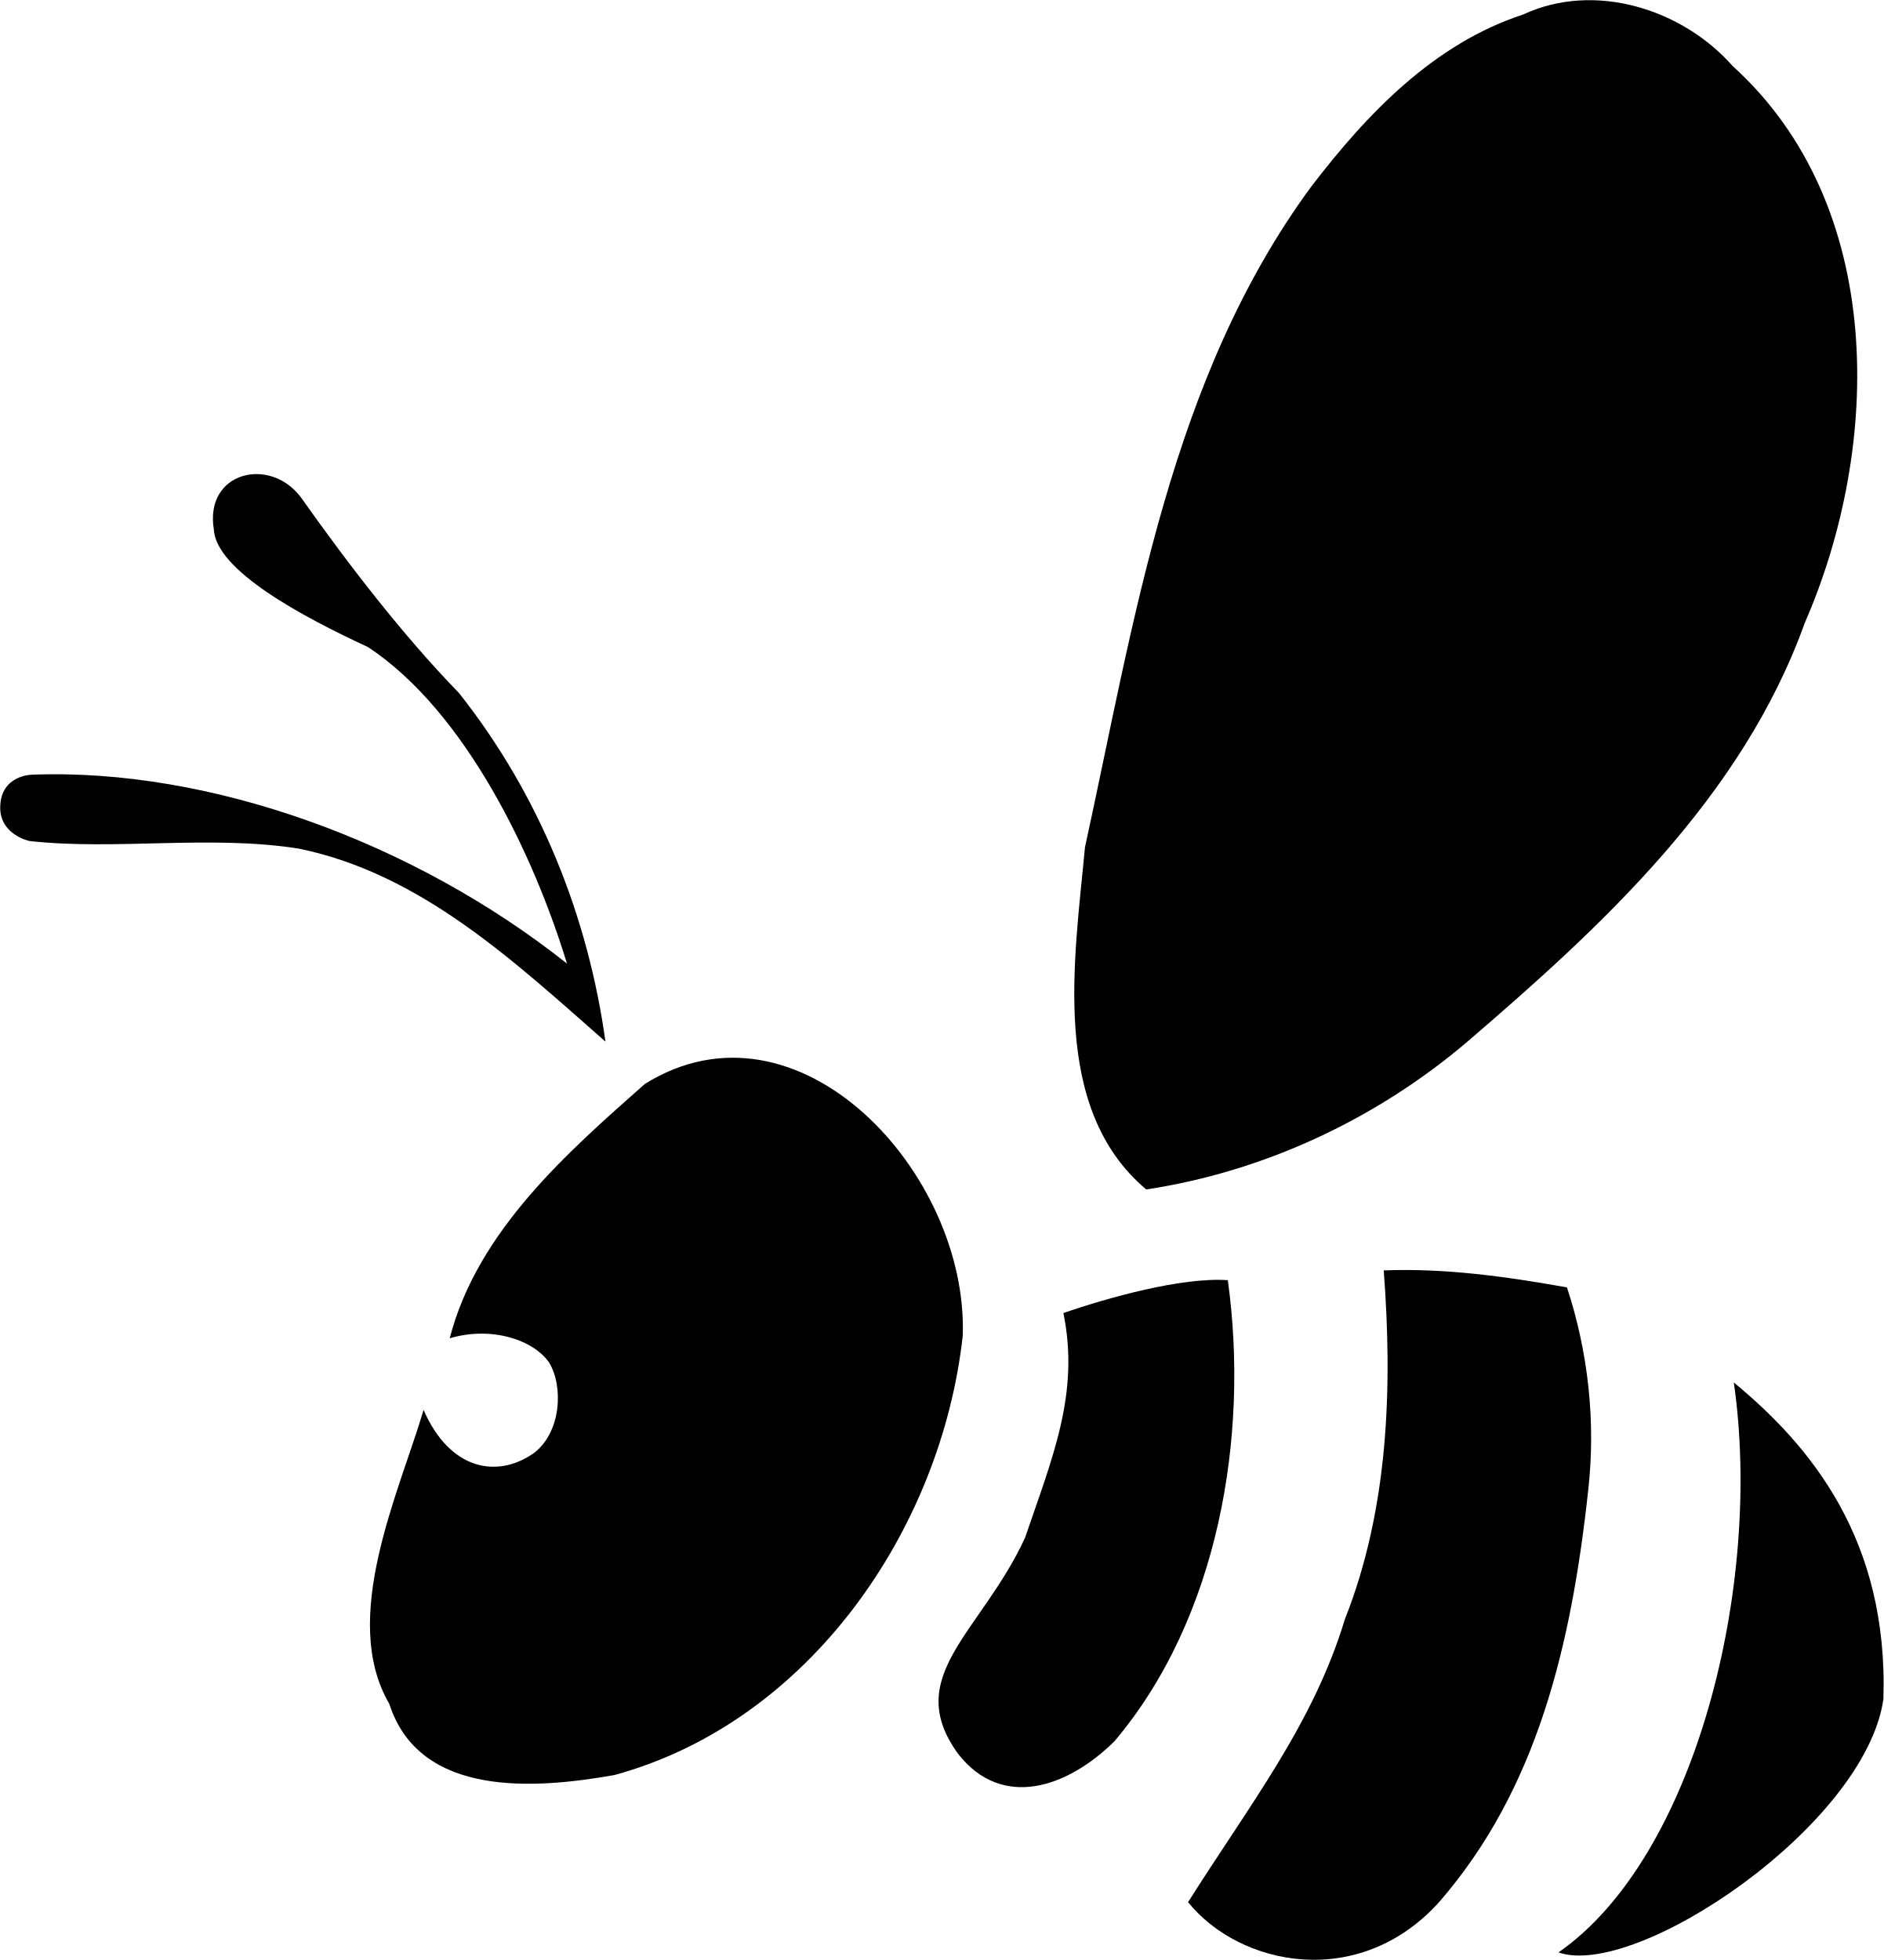
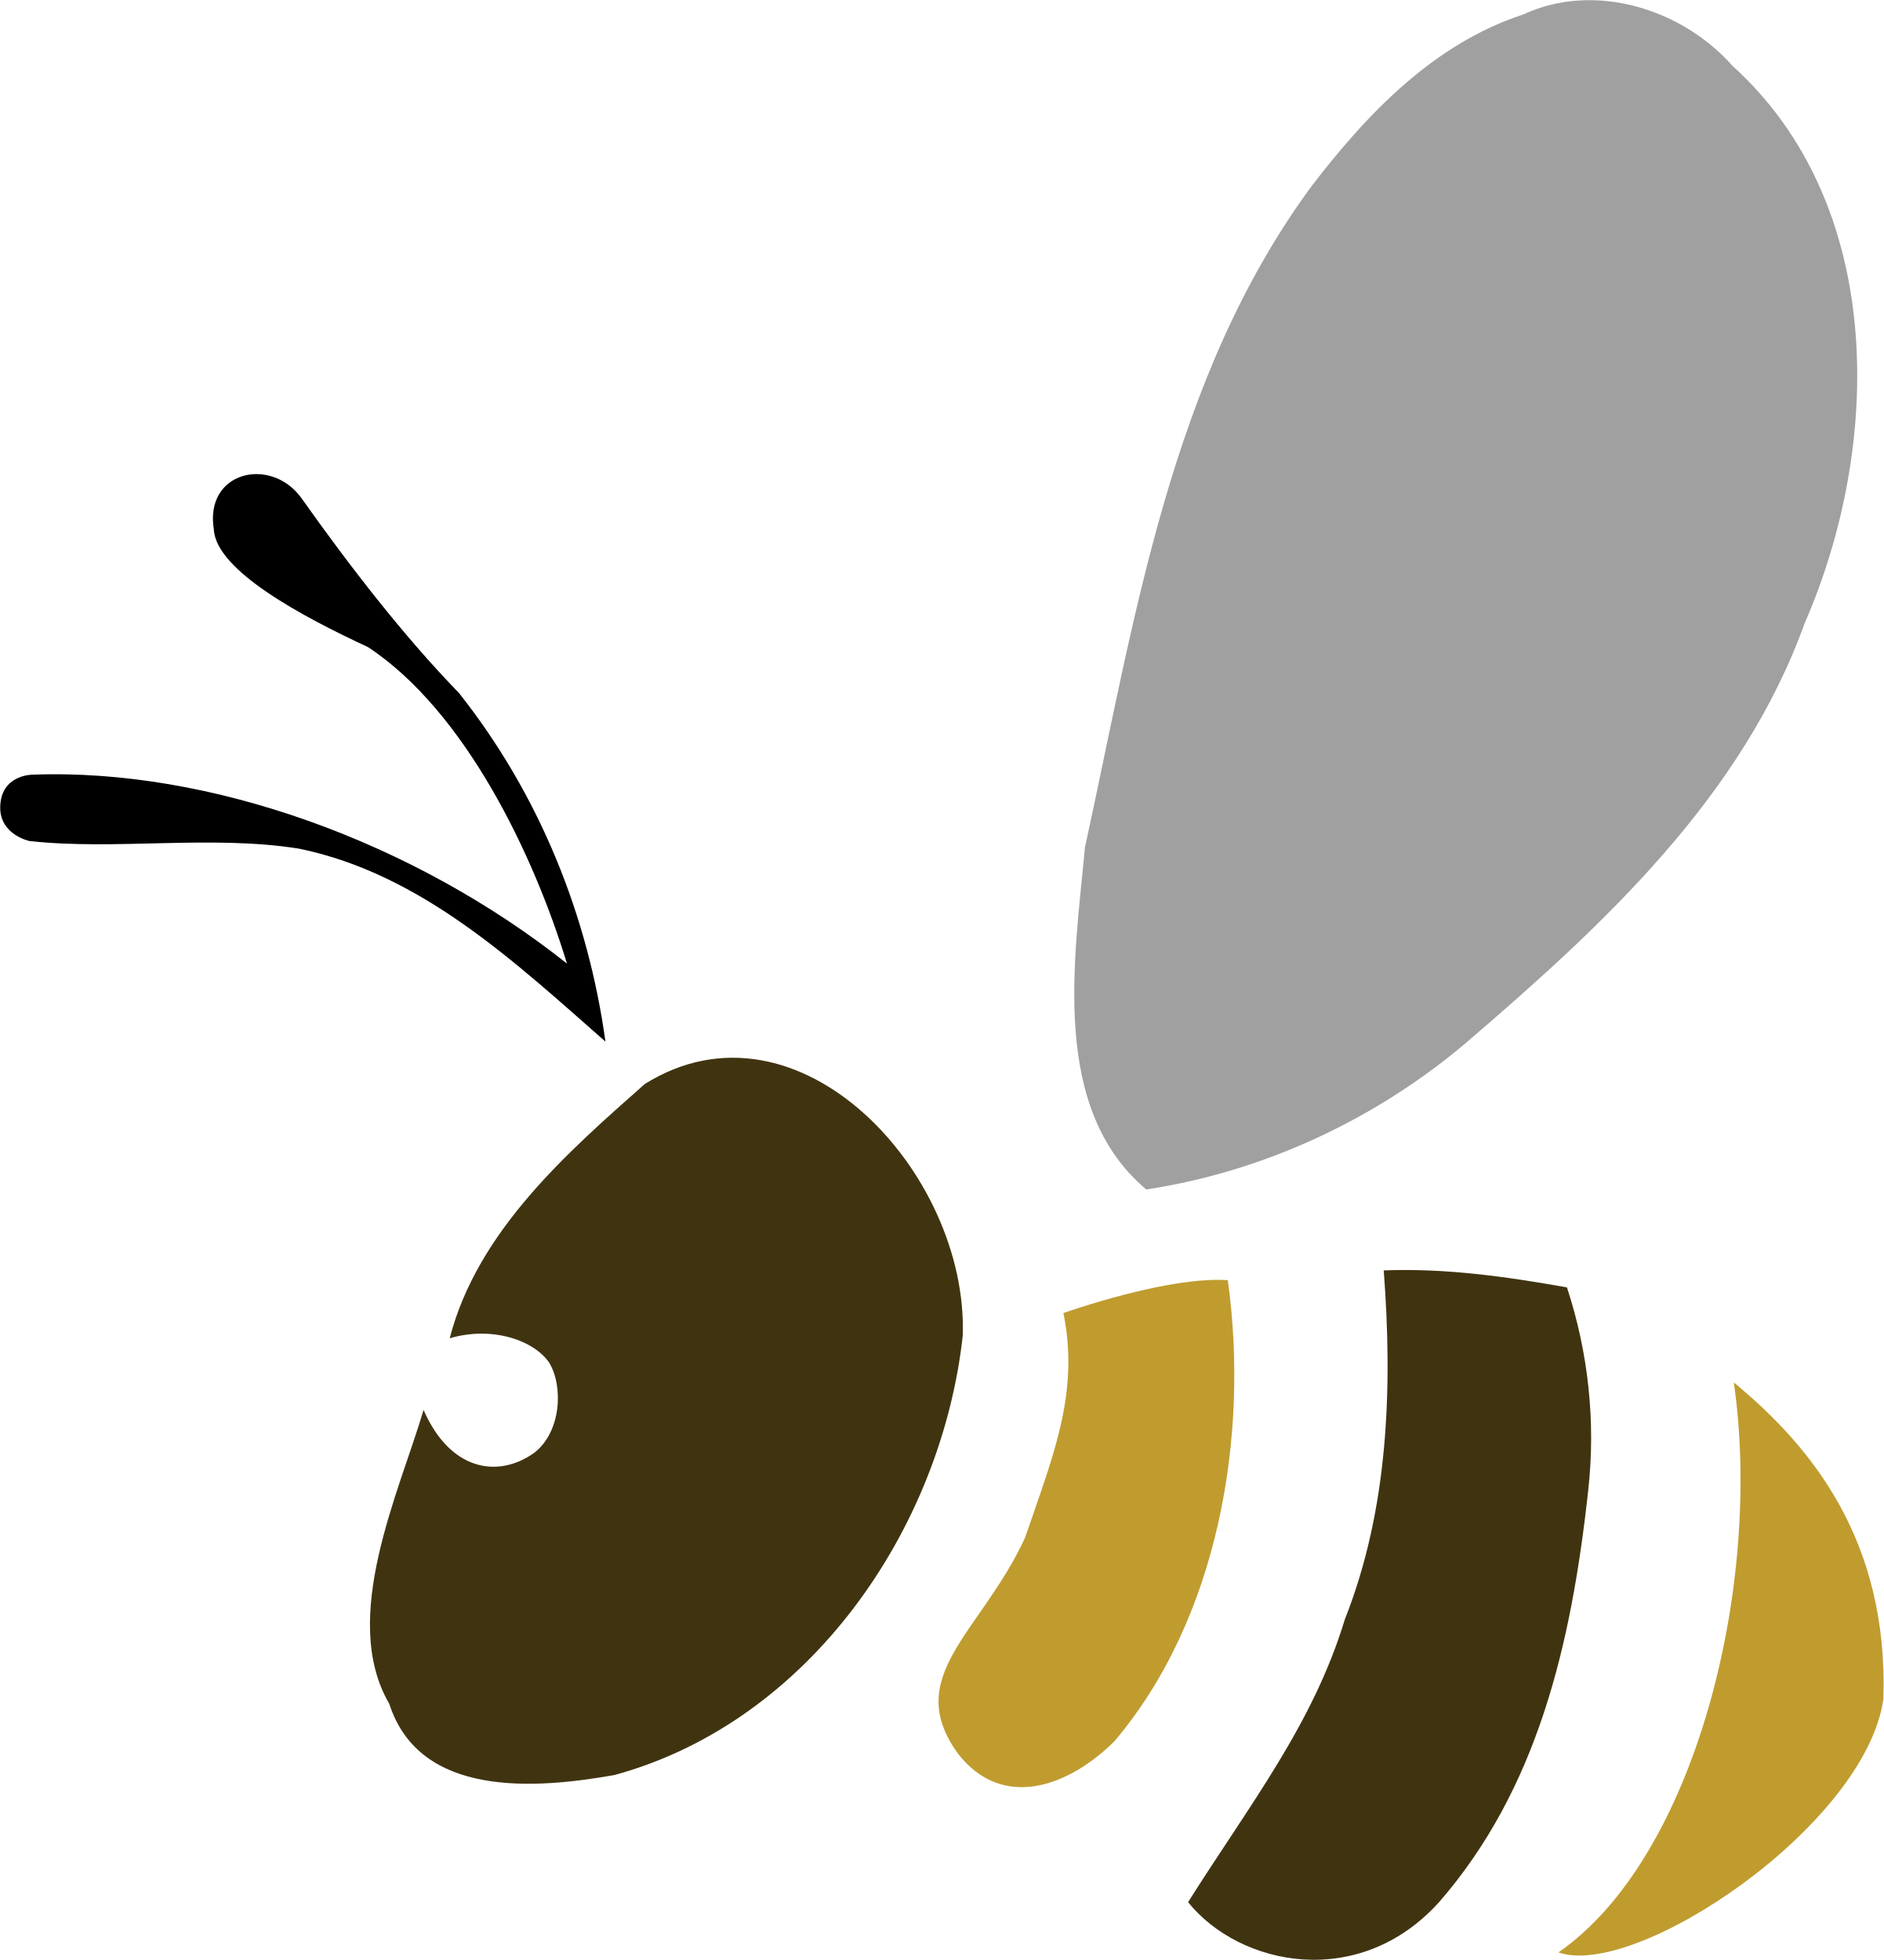
<svg xmlns="http://www.w3.org/2000/svg" version="1.1" width="437.349" height="455.041" viewBox="0, 0, 437.349, 455.041" preserveAspectRatio="none" id="svg2">
-   <defs id="defs_1C931FCF" />
+   <defs id="defs_C2A57870" />
  <g id="layer_Paper" style="fill:#000000;fill-opacity:1;stroke:#000000;stroke-opacity:1;fill-rule:nonzero;stroke-linecap:square;stroke-linejoin:miter;stroke-width:1;stroke-miterlimit:10">
-     <path style="stroke:none" id="B283D0BF" d="M353.634,3.362 C370.172,-4.341 390.533,2.053 402.25,15.33 C437.901,47.598 436.96,103.421 418.983,144.645 C404.446,185.052 372.239,214.749 340.473,242.001 C319.425,259.859 293.423,272.017 266.105,276.147 C243.742,257.289 249.457,222.789 251.886,196.706 C263.412,144.016 271.623,87.88 304.449,43.277 C317.359,26.416 332.892,10.13 353.634,3.362 z" />
+     <path style="fill:#A0A0A0;stroke:none" id="B283D0BF" d="M353.634,3.362 C370.172,-4.341 390.533,2.053 402.25,15.33 C437.901,47.598 436.96,103.421 418.983,144.645 C404.446,185.052 372.239,214.749 340.473,242.001 C319.425,259.859 293.423,272.017 266.105,276.147 C243.742,257.289 249.457,222.789 251.886,196.706 C263.412,144.016 271.623,87.88 304.449,43.277 C317.359,26.416 332.892,10.13 353.634,3.362 z" />
    <path style="stroke:none" id="8383D0BF" d="M49.646,122.939 C47.432,109.498 62.702,105.845 69.879,115.499 C81.1,131.352 93.734,147.707 106.539,160.873 C125.353,184.613 136.544,212.805 140.558,241.818 C119.504,223.336 97.828,202.844 69.383,197.021 C48.893,193.766 26.812,197.473 6.841,195.252 C6.841,195.252 -0.066,193.814 0.05,187.354 C0.185,179.853 7.484,179.853 7.484,179.853 C48.74,178.286 96.12,195.517 131.626,223.709 C123.922,198.453 108.039,165.132 85.419,150.221 C70.258,143.203 50.165,132.471 49.646,122.939 z" />
-     <path style="stroke:none" id="D383D0BF" d="M149.704,251.656 C185.289,229.471 224.819,272.262 223.509,310.111 C218.554,355.012 187.92,399.763 142.626,412.102 C124.515,415.302 97.448,417.554 90.375,395.565 C78.781,375.706 92.657,346.527 98.334,327.339 C104.404,341.239 115.368,343.394 123.982,337.323 C130.339,332.435 130.803,321.863 127.506,316.375 C124.031,311.247 114.388,307.761 104.403,310.697 C110.865,285.637 132.163,267.19 149.704,251.656 z" />
-     <path style="stroke:none" id="2483D0BF" d="M321.243,294.944 C335.53,294.38 349.749,296.386 363.783,298.89 C368.734,313.928 370.483,330.093 368.734,345.817 C364.776,382.454 356.717,415.536 334.147,441.549 C315.583,462.187 287.849,456.527 275.821,441.612 C290.137,418.931 304.828,400.325 312.218,375.95 C322.368,350.332 323.312,322.138 321.243,294.944 z" />
-     <path style="stroke:none" id="6483D0BF" d="M246.876,304.842 C257.033,301.33 274.334,296.453 285.048,297.213 C290.066,333.482 282.839,375.766 258.715,404.272 C247.726,415.113 232.645,420.142 222.507,407.276 C209.224,389.176 227.793,379.064 237.974,357.006 C244.33,338.346 250.694,323.505 246.876,304.842 z" />
-     <path style="stroke:none" id="A7FDBACF" d="M402.519,320.958 C420.588,335.87 438.423,357.638 437.244,394.478 C433.035,423.842 379.804,459.57 361.803,453.279 C393.611,431.222 409.305,368.032 402.519,320.958 z" />
+     <path style="fill:#403410;stroke:none" id="D383D0BF" d="M149.704,251.656 C185.289,229.471 224.819,272.262 223.509,310.111 C218.554,355.012 187.92,399.763 142.626,412.102 C124.515,415.302 97.448,417.554 90.375,395.565 C78.781,375.706 92.657,346.527 98.334,327.339 C104.404,341.239 115.368,343.394 123.982,337.323 C130.339,332.435 130.803,321.863 127.506,316.375 C124.031,311.247 114.388,307.761 104.403,310.697 C110.865,285.637 132.163,267.19 149.704,251.656 z" />
+     <path style="fill:#403410;stroke:none" id="2483D0BF" d="M321.243,294.944 C335.53,294.38 349.749,296.386 363.783,298.89 C368.734,313.928 370.483,330.093 368.734,345.817 C364.776,382.454 356.717,415.536 334.147,441.549 C315.583,462.187 287.849,456.527 275.821,441.612 C290.137,418.931 304.828,400.325 312.218,375.95 C322.368,350.332 323.312,322.138 321.243,294.944 z" />
+     <path style="fill:#C09C2F;stroke:none" id="6483D0BF" d="M246.876,304.842 C257.033,301.33 274.334,296.453 285.048,297.213 C290.066,333.482 282.839,375.766 258.715,404.272 C247.726,415.113 232.645,420.142 222.507,407.276 C209.224,389.176 227.793,379.064 237.974,357.006 C244.33,338.346 250.694,323.505 246.876,304.842 z" />
+     <path style="fill:#C09C2F;stroke:none" id="A7FDBACF" d="M402.519,320.958 C420.588,335.87 438.423,357.638 437.244,394.478 C433.035,423.842 379.804,459.57 361.803,453.279 C393.611,431.222 409.305,368.032 402.519,320.958 z" />
  </g>
</svg>
